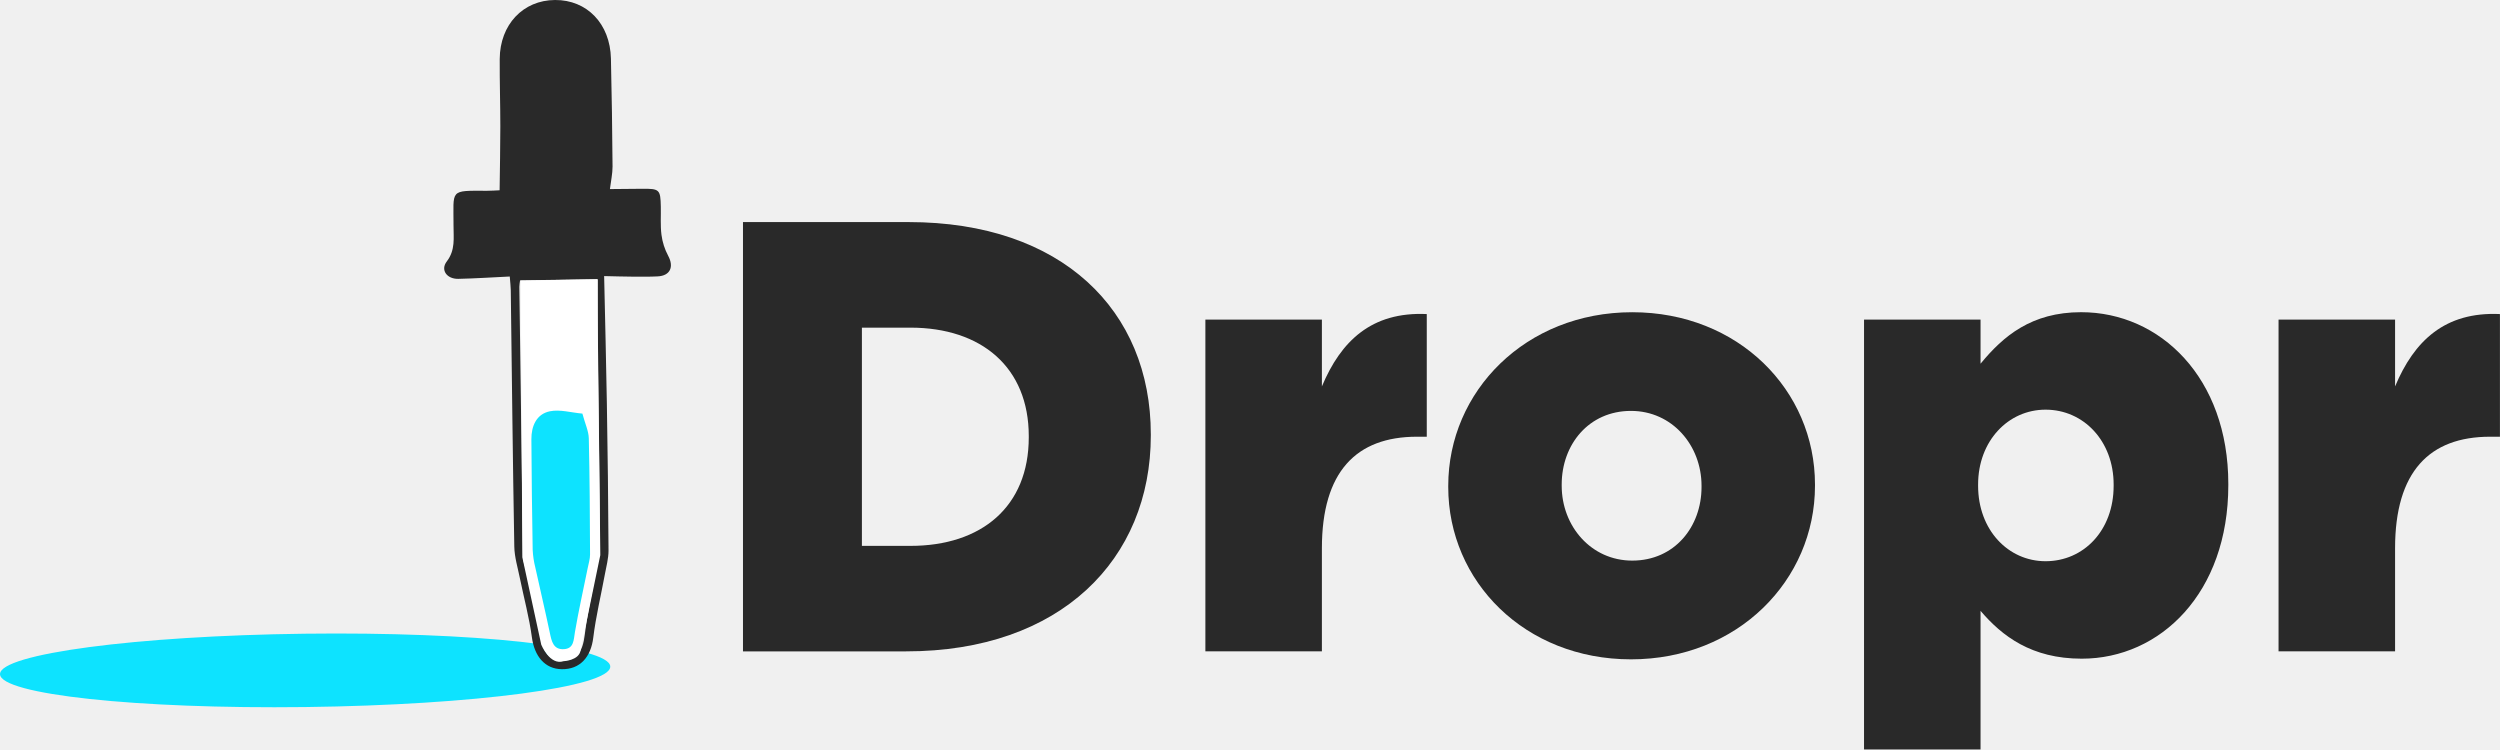
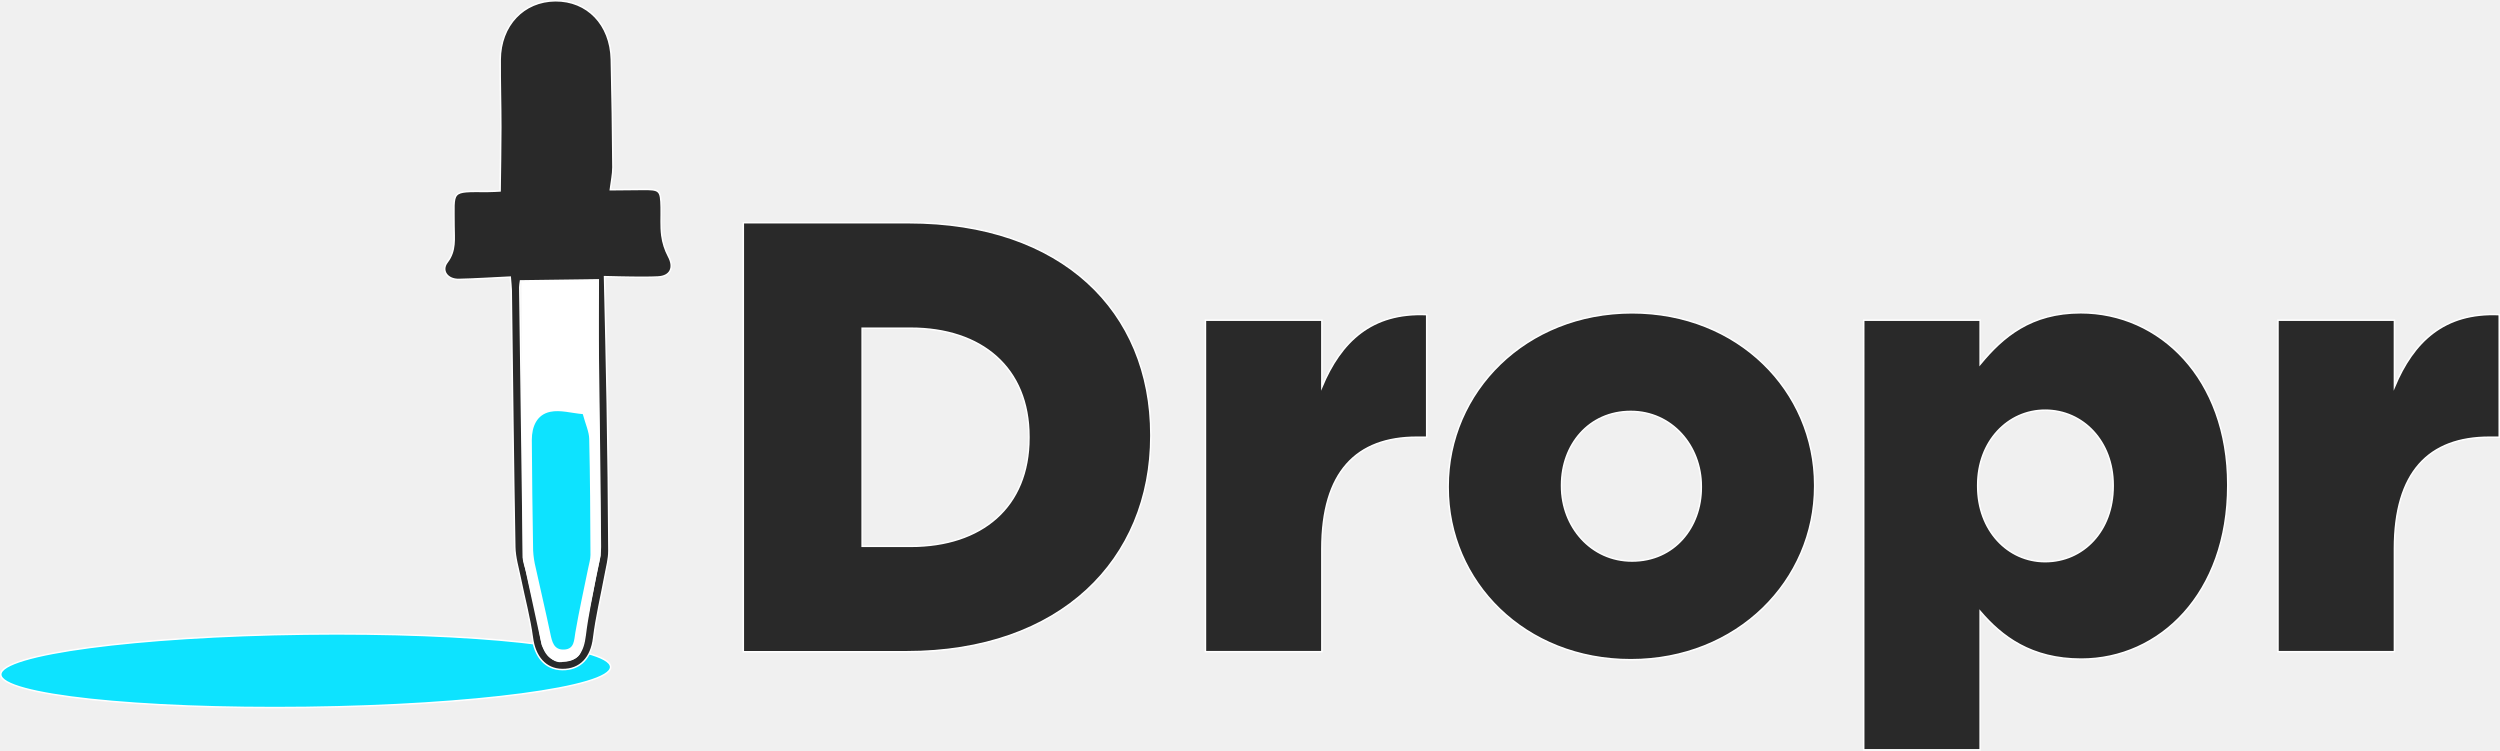
- <svg xmlns="http://www.w3.org/2000/svg" viewBox="0 0 1635.91 490.44">
+ <svg xmlns="http://www.w3.org/2000/svg" viewBox="0 0 1636.86 491.42">
  <defs>
-     <style>.cls-1{fill:#0de3ff;}.cls-2{fill:#292929;}.cls-3{fill:#fff;}</style>
+     <style>.cls-1,.cls-4{fill:#0de3ff;}.cls-1,.cls-2{stroke:#fff;stroke-miterlimit:10;}.cls-2{fill:#292929;}.cls-3{fill:#fff;}</style>
  </defs>
  <g id="Layer_2" data-name="Layer 2">
    <g id="Layer_1-2" data-name="Layer 1">
-       <g id="fpBMvJ">
-         <ellipse class="cls-1" cx="199.66" cy="438.68" rx="199.68" ry="24" transform="translate(-5.41 2.5) rotate(-0.71)" />
-         <path class="cls-2" d="M333.57,180.94c-11.44.54-22.55,1.29-33.68,1.53-7.44.16-11.83-5.78-7.56-11.35,5.8-7.57,4.4-15.47,4.44-23.5.09-23.82-3-22.87,21.94-22.78,2.91,0,5.83-.23,8.22-.33.17-14.21.47-28,.47-41.76,0-14.73-.49-29.46-.4-44.19C327.15,16.08,342.26.13,363.18,0s36.06,15.52,36.59,38.3q.81,35.34,1.06,70.7c0,4.69-1.06,9.38-1.72,14.72l20.94-.19c11.5-.11,12.13.45,12.36,11.62.14,6.19-.35,12.44.44,18.54a40,40,0,0,0,4.37,13.67c3.92,7.24,1.37,13.07-6.83,13.5-5.58.29-11.19.2-16.79.17s-11.13-.22-18.27-.37c.62,28.57,1.33,55.91,1.78,83.26.52,32.1.94,64.21,1.09,96.32,0,5.18-1.44,10.39-2.39,15.56-2.55,13.83-5.89,27.55-7.6,41.48-1.56,12.74-8.67,20.79-20.59,20.62-11.09-.15-17.92-8.49-19.57-20.89-1.74-13-5.24-25.81-7.87-38.72-1.38-6.84-3.51-13.71-3.64-20.59-1-56-1.58-111.92-2.31-167.88C334.2,187.51,333.89,185.21,333.57,180.94Zm6.74,2.49a34.62,34.62,0,0,0-.47,4.27Q341,276,342.23,364.29c0,3.41,1.59,6.8,2.36,10.22,3.07,13.7,6.82,27.3,8.93,41.15,1.73,11.28,5.77,16.89,15.18,16.6,8.8-.27,12.61-5.81,13.95-16.89,1.55-12.78,4.38-25.4,6.64-38.09,1.17-6.58,3.33-13.17,3.3-19.75-.19-40.91-.95-81.82-1.37-122.73-.18-17.33,0-34.67,0-52.06Z" />
-         <path class="cls-3" d="M340.79,183.66l1,181,12.39,57.21s5.61,13.79,14.61,10.79c0,0,10.3-.47,11.15-7.24l12.88-62.18-2-180.58Z" />
-         <path class="cls-1" d="M381.09,270.64c1.83,6.78,4.09,11.47,4.2,16.21.6,25.33.7,50.66.82,76,0,2.87-.91,5.75-1.48,8.6-2.84,14.05-6,28-8.41,42.15-.88,5.12-.6,10.8-7.23,11.19-6.92.41-8.05-5.19-9.2-10.69-3-14.32-6.4-28.55-9.52-42.84a58.43,58.43,0,0,1-1.7-11.33q-.63-36.23-.85-72.45c-.05-8.66,3.29-16.55,12.1-18.35C366.39,267.77,373.69,270,381.09,270.64Z" />
-         <path class="cls-2" d="M486.18,145.32H594.53c100.33,0,158.52,57.78,158.52,138.85v.8c0,81.06-59,141.26-160.12,141.26H486.18ZM595.74,357.2c46.55,0,77.45-25.68,77.45-71v-.8c0-45-30.9-71-77.45-71H564V357.2Z" />
-         <path class="cls-2" d="M788.76,209.12H865v43.74c12.44-29.69,32.51-49,68.63-47.35v80.26h-6.43c-39.73,0-62.2,22.88-62.2,73v67.42H788.76Z" />
-         <path class="cls-2" d="M947.68,318.68v-.8c0-61.8,50.56-113.57,120.39-113.57,69.43,0,119.59,51,119.59,112.76v.81c0,61.8-50.56,113.57-120.39,113.57C997.84,431.45,947.68,380.48,947.68,318.68Zm165.74,0v-.8c0-26.49-19.26-49-46.15-49-27.69,0-45.35,22.07-45.35,48.15v.81c0,26.48,19.26,49,46.15,49C1095.76,366.84,1113.42,344.76,1113.42,318.68Z" />
-         <path class="cls-2" d="M1219.76,209.12H1296V238c14.85-18.06,33.31-33.71,65.81-33.71,51.77,0,96.32,42.94,96.32,112.36v.81c0,70.63-44.55,113.56-95.92,113.56-32.9,0-52.17-14.84-66.21-31.3v90.7h-76.25Zm163.33,108.76v-.81c0-28.49-19.66-49-44.54-49-24.48,0-44.15,20.47-44.15,49v.81c0,28.89,19.67,49.36,44.15,49.36C1363.43,367.24,1383.09,347.17,1383.09,317.88Z" />
-         <path class="cls-2" d="M1491,209.12h76.25v43.74c12.44-29.69,32.5-49,68.62-47.35v80.26h-6.42c-39.73,0-62.2,22.88-62.2,73v67.42H1491Z" />
+       <g id="Layer_2-2" data-name="Layer 2">
+         <g id="Layer_1-2-2" data-name="Layer 1-2">
+           <g id="fpBMvJ">
+             <ellipse class="cls-1" cx="200.16" cy="439.17" rx="199.68" ry="24" transform="translate(-5.43 2.51) rotate(-0.71)" />
+             <path class="cls-2" d="M334.06,181.44c-11.44.54-22.55,1.29-33.68,1.53-7.44.16-11.83-5.78-7.56-11.35,5.8-7.57,4.4-15.47,4.44-23.5.09-23.82-3-22.87,21.94-22.78,2.91,0,5.83-.23,8.22-.33.17-14.21.47-28,.47-41.76,0-14.73-.49-29.46-.4-44.19C327.64,16.58,342.75.63,363.67.5S399.73,16,400.26,38.8q.81,35.34,1.06,70.7c0,4.69-1.06,9.38-1.72,14.72l20.94-.19c11.5-.11,12.13.45,12.36,11.62.14,6.19-.35,12.44.44,18.54a40.23,40.23,0,0,0,4.37,13.67c3.92,7.24,1.37,13.07-6.83,13.5-5.58.29-11.19.2-16.79.17s-11.13-.22-18.27-.37c.62,28.57,1.33,55.91,1.78,83.26.52,32.1.94,64.21,1.09,96.32,0,5.18-1.44,10.39-2.39,15.56-2.55,13.83-5.89,27.55-7.6,41.48-1.56,12.74-8.67,20.79-20.59,20.62-11.09-.15-17.92-8.49-19.57-20.89-1.74-13-5.24-25.81-7.87-38.72-1.38-6.84-3.51-13.71-3.64-20.59-1-56-1.58-111.92-2.31-167.88C334.69,188,334.38,185.71,334.06,181.44Zm6.74,2.49a36,36,0,0,0-.47,4.27q1.17,88.31,2.39,176.59c0,3.41,1.59,6.8,2.36,10.22,3.07,13.7,6.82,27.3,8.93,41.15,1.73,11.28,5.77,16.89,15.18,16.6,8.8-.27,12.61-5.81,13.95-16.89,1.55-12.78,4.38-25.4,6.64-38.09,1.17-6.58,3.33-13.17,3.3-19.75-.19-40.91-.95-81.82-1.37-122.73-.18-17.33,0-34.67,0-52.06Z" />
+             <path class="cls-3" d="M341.28,184.16l1,181,12.39,57.21s5.61,13.79,14.61,10.79c0,0,10.3-.47,11.15-7.24l12.88-62.18-2-180.58Z" />
+             <path class="cls-4" d="M381.58,271.14c1.83,6.78,4.09,11.47,4.2,16.21.6,25.33.7,50.66.82,76,0,2.87-.91,5.75-1.48,8.6-2.84,14.05-6,28-8.41,42.15-.88,5.12-.6,10.8-7.23,11.19-6.92.41-8.05-5.19-9.2-10.69-3-14.32-6.4-28.55-9.52-42.84a59.4,59.4,0,0,1-1.7-11.33q-.63-36.23-.85-72.45c0-8.66,3.29-16.55,12.1-18.35C366.88,268.27,374.18,270.5,381.58,271.14Z" />
+             <path class="cls-2" d="M486.67,145.82H595c100.33,0,158.52,57.78,158.52,138.85v.8c0,81.06-59,141.26-160.12,141.26H486.67ZM596.23,357.7c46.55,0,77.45-25.68,77.45-71v-.8c0-45-30.9-71-77.45-71H564.49V357.7Z" />
+             <path class="cls-2" d="M789.25,209.62h76.24v43.74c12.44-29.69,32.51-49,68.63-47.35v80.26h-6.43c-39.73,0-62.2,22.88-62.2,73v67.42H789.25Z" />
+             <path class="cls-2" d="M948.17,319.18v-.8c0-61.8,50.56-113.57,120.39-113.57,69.43,0,119.59,51,119.59,112.76v.81c0,61.8-50.56,113.57-120.39,113.57C998.33,432,948.17,381,948.17,319.18Zm165.74,0v-.8c0-26.49-19.26-49-46.15-49-27.69,0-45.35,22.07-45.35,48.15v.81c0,26.48,19.26,49,46.15,49C1096.25,367.34,1113.91,345.26,1113.91,319.18Z" />
+             <path class="cls-2" d="M1220.25,209.62h76.24V238.5c14.85-18.06,33.31-33.71,65.81-33.71,51.77,0,96.32,42.94,96.32,112.36V318c0,70.63-44.55,113.56-95.92,113.56-32.9,0-52.17-14.84-66.21-31.3v90.7h-76.25Zm163.33,108.76v-.81c0-28.49-19.66-49-44.54-49-24.48,0-44.15,20.47-44.15,49v.81c0,28.89,19.67,49.36,44.15,49.36C1363.92,367.74,1383.58,347.67,1383.58,318.38Z" />
+             <path class="cls-2" d="M1491.49,209.62h76.25v43.74c12.44-29.69,32.5-49,68.62-47.35v80.26h-6.42c-39.73,0-62.2,22.88-62.2,73v67.42h-76.25Z" />
+           </g>
+         </g>
      </g>
    </g>
  </g>
</svg>
